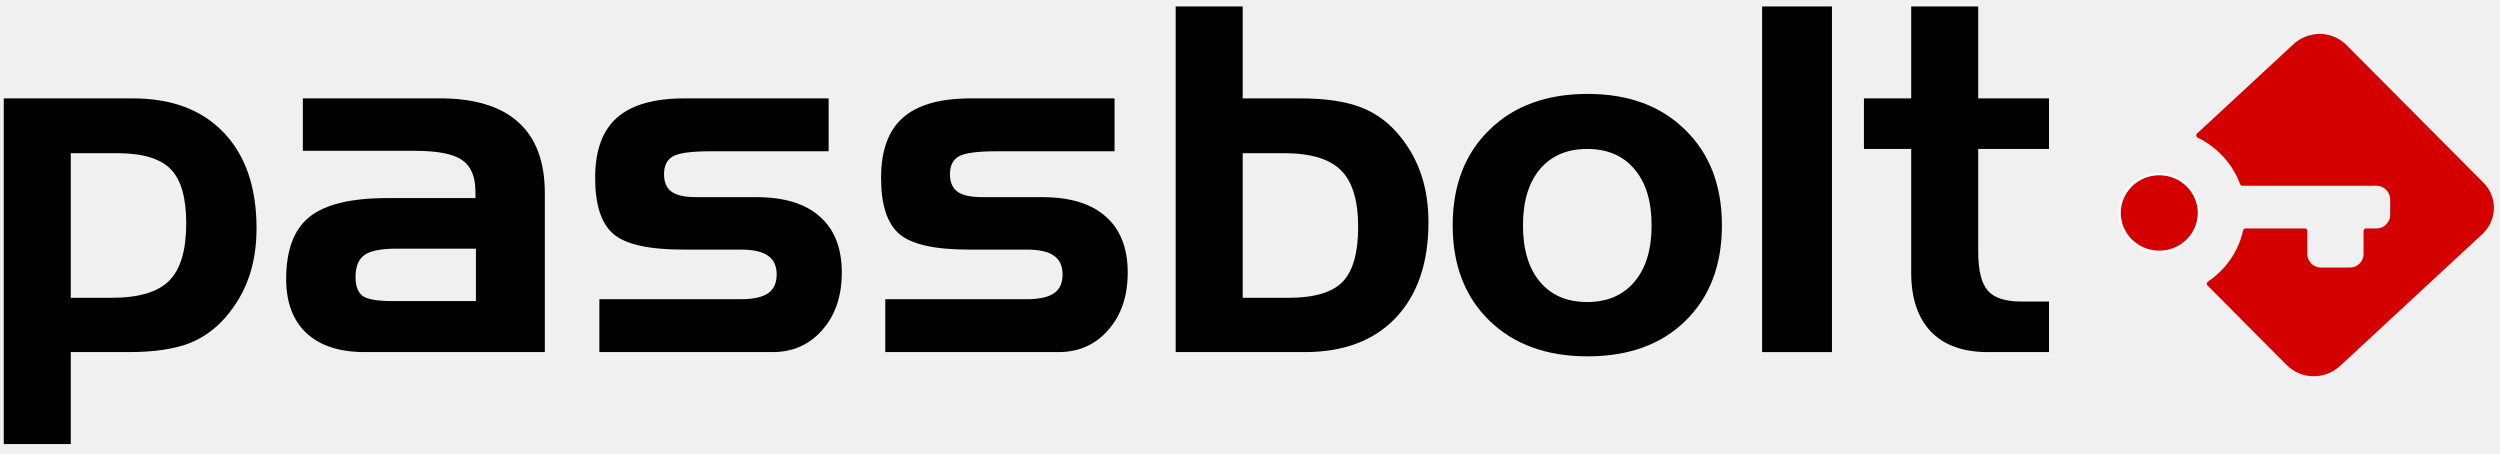
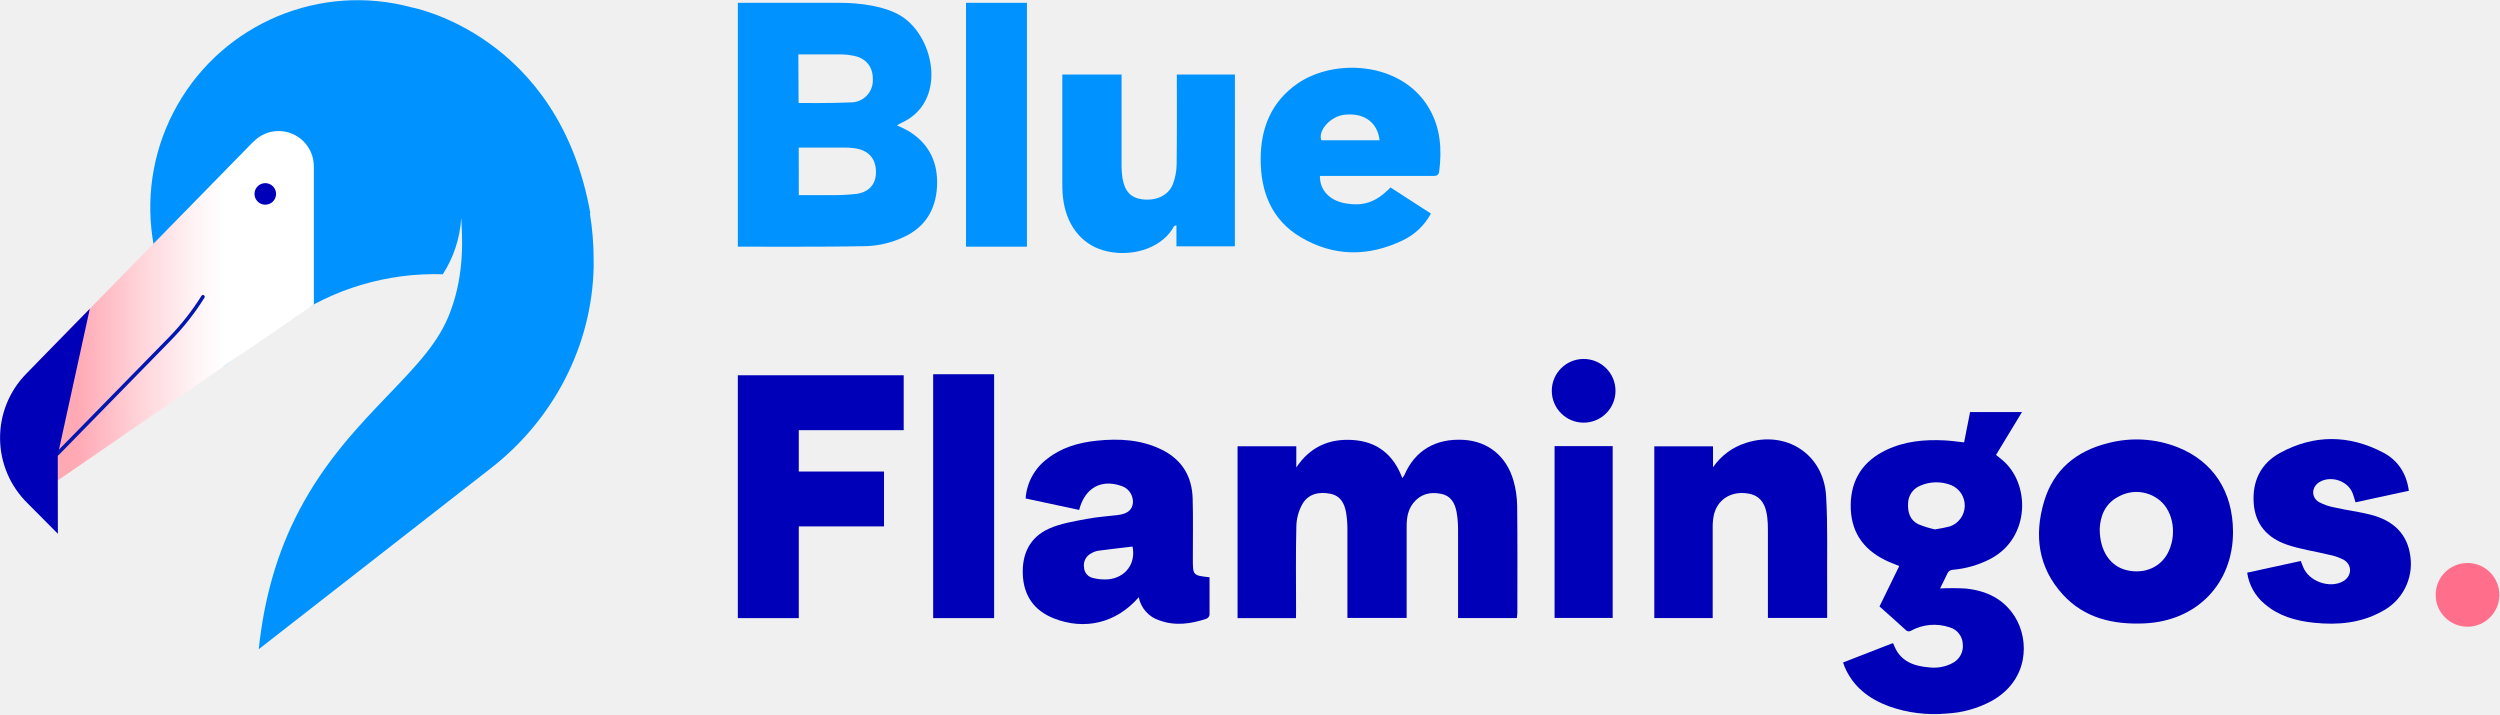
- <svg xmlns="http://www.w3.org/2000/svg" width="496px" height="90px" viewBox="0 0 496 90" version="1.1">
-   <g stroke="none" stroke-width="1" fill="none" fill-rule="evenodd">
-     <g fill-rule="nonzero">
-       <g transform="translate(420.3678, 6.60397)" fill="#D40000">
-         <path d="M40.031,0.625 C39.781,0.618 39.532,0.637 39.281,0.656 C37.724,0.779 36.194,1.426 34.969,2.562 L15.875,20.25 C19.873,22.199 23.001,25.595 24.531,29.75 L51.125,29.75 C52.914,29.75 54.344,31.211 54.344,33 L54.344,36 C54.344,37.789 52.914,39.219 51.125,39.219 L49.062,39.219 L49.062,43.781 C49.062,45.545 47.639,46.969 45.875,46.969 L40.094,46.969 C38.33,46.969 36.906,45.545 36.906,43.781 L36.906,39.219 L25.156,39.219 C24.196,43.546 21.575,47.266 17.969,49.688 L33.719,65.5 C36.381,68.174 40.762,68.222 43.562,65.625 L71.75,39.5 C74.551,36.903 74.662,32.674 72,30 L44.812,2.688 C43.502,1.371 41.782,0.671 40.031,0.625 Z" id="rect3105" stroke="#D40000" stroke-linejoin="round" />
-         <path d="M15.915,35.646 C15.915,39.913 12.386,43.372 8.033,43.372 C3.679,43.372 0.15,39.913 0.15,35.646 C0.15,31.379 3.679,27.92 8.033,27.92 C12.386,27.92 15.915,31.379 15.915,35.646 Z" id="path3107" stroke="#FFFFFF" stroke-width="0.5" transform="translate(8.032584, 35.64573) scale(-1, 1) translate(-8.032584, -35.64573) " />
-       </g>
-       <g transform="translate(0.047149, 0.712522)" fill="#000000">
-         <path d="M13.996,29.677 L13.996,58.368 L22.113,58.368 C27.493,58.368 31.303,57.233 33.543,54.962 C35.782,52.692 36.901,48.913 36.901,43.626 C36.901,38.525 35.875,34.933 33.823,32.85 C31.77,30.735 28.209,29.677 23.139,29.677 L13.996,29.677 M0.7,18.808 L26.312,18.808 C34.025,18.808 40.043,21.078 44.366,25.619 C48.689,30.159 50.85,36.488 50.85,44.606 C50.85,47.933 50.399,50.997 49.497,53.796 C48.595,56.564 47.227,59.099 45.392,61.4 C43.215,64.168 40.602,66.158 37.555,67.371 C34.507,68.553 30.464,69.144 25.425,69.144 L13.996,69.144 L13.996,87.385 L0.7,87.385 L0.7,18.808" id="path3039" />
-         <path d="M77.721,59.021 L94.376,59.021 L94.376,48.618 L78.701,48.618 C75.591,48.618 73.445,49.038 72.263,49.877 C71.081,50.717 70.49,52.179 70.49,54.262 C70.49,56.035 70.957,57.279 71.89,57.995 C72.854,58.679 74.798,59.021 77.721,59.021 M60.04,18.808 L87.285,18.808 C94.158,18.808 99.336,20.394 102.82,23.566 C106.303,26.707 108.044,31.388 108.045,37.608 L108.045,69.144 L72.31,69.144 C67.302,69.144 63.446,67.885 60.74,65.365 C58.066,62.846 56.728,59.27 56.728,54.636 C56.728,48.913 58.268,44.808 61.347,42.32 C64.457,39.832 69.604,38.588 76.788,38.588 L94.282,38.588 L94.282,37.328 C94.282,34.342 93.396,32.243 91.623,31.03 C89.882,29.817 86.756,29.211 82.246,29.211 L60.04,29.211 L60.04,18.808" id="path3041" />
-         <path d="M118.868,58.648 L146.905,58.648 C149.393,58.648 151.197,58.259 152.316,57.481 C153.467,56.704 154.043,55.46 154.043,53.749 C154.043,52.039 153.467,50.795 152.316,50.017 C151.166,49.209 149.362,48.804 146.905,48.804 L135.429,48.804 C128.618,48.804 124.015,47.762 121.62,45.679 C119.225,43.595 118.028,39.894 118.028,34.576 C118.028,29.164 119.474,25.183 122.366,22.633 C125.259,20.083 129.737,18.808 135.802,18.808 L164.352,18.808 L164.352,29.304 L140.887,29.304 C137.062,29.304 134.573,29.646 133.423,30.33 C132.272,30.984 131.697,32.165 131.697,33.876 C131.697,35.431 132.194,36.582 133.189,37.328 C134.216,38.043 135.817,38.401 137.995,38.401 L150.031,38.401 C155.535,38.401 159.734,39.692 162.626,42.273 C165.519,44.823 166.965,48.524 166.965,53.376 C166.965,58.041 165.674,61.835 163.093,64.759 C160.543,67.682 157.246,69.144 153.203,69.144 L118.868,69.144 L118.868,58.648" id="path3043" />
-         <path d="M175.595,58.648 L203.633,58.648 C206.121,58.648 207.925,58.259 209.044,57.481 C210.195,56.704 210.77,55.46 210.77,53.749 C210.77,52.039 210.195,50.795 209.044,50.017 C207.894,49.209 206.09,48.804 203.633,48.804 L192.157,48.804 C185.345,48.804 180.743,47.762 178.348,45.679 C175.953,43.595 174.756,39.894 174.756,34.576 C174.756,29.164 176.202,25.183 179.094,22.633 C181.987,20.083 186.465,18.808 192.53,18.808 L221.08,18.808 L221.08,29.304 L197.615,29.304 C193.789,29.304 191.301,29.646 190.151,30.33 C189,30.984 188.424,32.165 188.424,33.876 C188.424,35.431 188.922,36.582 189.917,37.328 C190.944,38.043 192.545,38.401 194.722,38.401 L206.758,38.401 C212.263,38.401 216.462,39.692 219.354,42.273 C222.247,44.823 223.693,48.524 223.693,53.376 C223.693,58.041 222.402,61.835 219.821,64.759 C217.27,67.682 213.974,69.144 209.931,69.144 L175.595,69.144 L175.595,58.648" id="path3045" />
-         <path d="M246.505,0.567 L246.505,18.808 L257.935,18.808 C262.973,18.808 267.016,19.414 270.064,20.627 C273.112,21.809 275.724,23.784 277.901,26.552 C279.736,28.853 281.105,31.403 282.007,34.202 C282.909,36.97 283.36,40.018 283.36,43.346 C283.36,51.432 281.198,57.761 276.875,62.333 C272.552,66.874 266.534,69.144 258.821,69.144 L233.21,69.144 L233.21,0.567 L246.505,0.567 M254.622,29.677 L246.505,29.677 L246.505,58.368 L255.649,58.368 C260.718,58.368 264.279,57.31 266.332,55.195 C268.385,53.05 269.411,49.426 269.411,44.326 C269.411,39.07 268.276,35.322 266.005,33.083 C263.766,30.812 259.972,29.677 254.622,29.677" id="path3047" />
-         <path d="M302.113,43.999 C302.113,48.789 303.233,52.521 305.472,55.195 C307.711,57.87 310.837,59.207 314.849,59.207 C318.83,59.207 321.956,57.87 324.226,55.195 C326.496,52.521 327.632,48.789 327.632,43.999 C327.632,39.21 326.496,35.493 324.226,32.85 C321.987,30.175 318.861,28.838 314.849,28.838 C310.868,28.838 307.743,30.175 305.472,32.85 C303.233,35.524 302.113,39.241 302.113,43.999 M341.58,43.999 C341.58,51.899 339.17,58.212 334.349,62.94 C329.56,67.636 323.091,69.984 314.942,69.984 C306.794,69.984 300.294,67.62 295.442,62.893 C290.591,58.166 288.165,51.868 288.165,43.999 C288.165,36.1 290.591,29.786 295.442,25.059 C300.294,20.3 306.794,17.921 314.942,17.921 C323.029,17.921 329.482,20.3 334.303,25.059 C339.154,29.786 341.58,36.1 341.58,43.999" id="path3049" />
-         <polyline id="path3051" points="363.413 69.144 349.558 69.144 349.558 0.567 363.413 0.567 363.413 69.144" />
-         <path d="M369.758,18.808 L379.134,18.808 L379.134,0.567 L392.43,0.567 L392.43,18.808 L406.472,18.808 L406.472,28.838 L392.43,28.838 L392.43,49.177 C392.43,52.91 393.068,55.506 394.343,56.968 C395.618,58.399 397.842,59.114 401.014,59.114 L406.472,59.114 L406.472,69.144 L394.343,69.144 C389.429,69.144 385.666,67.791 383.053,65.086 C380.441,62.349 379.134,58.445 379.134,53.376 L379.134,28.838 L369.758,28.838 L369.758,18.808" id="path3053" />
+ <svg xmlns="http://www.w3.org/2000/svg" width="602px" height="172px" viewBox="0 0 602 172" version="1.1">
+   <defs>
+     <linearGradient x1="0%" y1="49.985%" x2="100%" y2="49.985%" id="linearGradient-1">
+       <stop stop-color="#FFA9B5" offset="15%" />
+       <stop stop-color="#FFD3D9" offset="37%" />
+       <stop stop-color="#FFF3F5" offset="57%" />
+       <stop stop-color="#FFFFFF" offset="68%" />
+     </linearGradient>
+   </defs>
+   <g id="🦄-Presentatie" stroke="none" stroke-width="1" fill="none" fill-rule="evenodd">
+     <g id="1" transform="translate(-164, -724)">
+       <g id="Logo-blauw" transform="translate(164, 724)">
+         <path d="M142.062,51.361 L142.153,51.361 C134.508,8.255 99.137,1.777 99.137,1.777 L99.137,1.777 C77.191,-4.151 54.011,5.495 42.748,25.241 C31.486,44.988 34.983,69.849 51.258,85.721 C52.049,86.499 53.054,87.491 53.884,88.205 L69.4,77.065 C80.308,69.493 93.361,65.629 106.633,66.042 C109.252,61.977 110.777,57.304 111.061,52.477 C111.262,56.264 112.047,65.542 108.468,74.983 C105.815,82.252 100.622,87.666 93.554,95.045 C86.486,102.424 78.284,110.932 71.962,123.057 C66.774,132.959 63.61,143.943 62.307,156.328 L118.375,112.611 C133.289,100.94 142.529,83.29 142.95,64.349 C142.95,63.766 142.95,63.176 142.95,62.579 C142.955,58.826 142.651,55.078 142.043,51.374" id="Path" fill="#0093FF" />
+         <path d="M61.016,34.107 L8.702,87.537 L11.782,117.15 L75.573,73.304 L75.573,40.079 C75.582,37.811 74.683,35.634 73.076,34.033 C71.469,32.432 69.289,31.541 67.021,31.558 C64.749,31.568 62.58,32.505 61.016,34.152" id="Path" fill="url(#linearGradient-1)" />
+         <path d="M13.766,109.732 C13.654,109.732 13.547,109.688 13.468,109.609 C13.302,109.442 13.302,109.173 13.468,109.006 L40.546,81.351 C43.566,78.276 46.241,74.88 48.521,71.223 C48.647,71.035 48.896,70.977 49.091,71.09 C49.287,71.203 49.361,71.448 49.26,71.65 C46.945,75.368 44.229,78.821 41.162,81.947 L14.11,109.602 C14.028,109.686 13.915,109.733 13.798,109.732" id="Path" fill="#0017B1" />
+         <path d="M13.909,109.602 L21.625,74.354 L6.329,89.988 C2.224,94.168 -0.048,99.809 0.015,105.667 C0.077,111.525 2.467,117.117 6.659,121.209 L13.935,128.53 L13.909,109.602 Z" id="Path" fill="#0000B9" />
+         <path d="M65.685,44.832 C66.44,45.564 66.678,46.679 66.288,47.655 C65.898,48.632 64.958,49.276 63.907,49.287 C62.856,49.299 61.902,48.674 61.491,47.706 C61.081,46.738 61.295,45.619 62.034,44.871 C63.034,43.859 64.663,43.841 65.685,44.832" id="Path" fill="#0000B9" />
+         <polygon id="Rectangle" fill="#0000B9" fill-rule="nonzero" transform="translate(232.0465, 119.4811) rotate(-90) translate(-232.0465, -119.4811) " points="202.683 112.144 261.41 112.144 261.41 126.818 202.683 126.818" />
+         <polygon id="Rectangle" fill="#0093FF" fill-rule="nonzero" transform="translate(239.9507, 30.0382) rotate(-90) translate(-239.9507, -30.0382) " points="210.587 22.701 269.314 22.701 269.314 37.375 210.587 37.375" />
+         <polygon id="Path" fill="#0000B9" fill-rule="nonzero" points="217.609 103.585 217.609 90.364 177.673 90.364 177.673 148.845 192.347 148.845 192.347 126.76 212.869 126.76 212.869 113.545 192.347 113.545 192.347 103.585" />
+         <path d="M215.995,30.184 C216.976,30.611 217.934,31.087 218.867,31.611 C223.834,34.684 225.942,39.249 225.63,44.968 C225.319,50.687 222.589,54.863 217.467,57.152 C214.752,58.409 211.819,59.127 208.83,59.266 C197.34,59.512 177.673,59.389 177.673,59.389 L177.673,0.681 L202.41,0.681 C206.949,0.681 213.33,1.453 217.207,3.988 C225.196,9.214 228.088,24.737 216.942,29.646 C216.643,29.782 216.371,29.97 215.995,30.184 Z M192.347,46.991 L200.776,46.991 C202.655,46.992 204.532,46.884 206.398,46.667 C209.407,46.155 210.937,44.242 210.937,41.421 C210.937,38.406 209.336,36.376 206.359,35.793 C205.321,35.613 204.268,35.531 203.215,35.547 C198.786,35.547 192.334,35.547 192.334,35.547 L192.347,46.991 Z M192.295,24.796 C192.295,24.796 199.668,24.899 204.92,24.653 C206.335,24.65 207.69,24.078 208.679,23.066 C209.668,22.053 210.208,20.686 210.179,19.271 C210.282,16.074 208.499,13.837 205.127,13.358 C204.396,13.213 203.655,13.128 202.91,13.105 L192.243,13.105 L192.295,24.796 Z" id="Shape" fill="#0093FF" fill-rule="nonzero" />
+         <path d="M312.071,148.851 L298.007,148.851 L298.007,107.463 L312.149,107.463 L312.149,112.559 C315.462,107.612 320.06,105.576 325.766,105.952 C331.601,106.334 335.557,109.447 337.671,115.12 C337.868,114.878 338.046,114.62 338.202,114.349 C340.744,108.468 345.711,105.524 352.468,105.919 C358.303,106.27 362.758,109.81 364.457,115.775 C365.013,117.747 365.307,119.783 365.332,121.832 C365.429,130.423 365.384,139.015 365.378,147.613 C365.378,147.982 365.3,148.358 365.248,148.832 L351.099,148.832 L351.099,147.107 C351.099,140.506 351.099,133.912 351.099,127.317 C351.099,125.989 350.984,124.664 350.756,123.355 C350.373,121.222 349.42,119.42 347.066,118.927 C344.434,118.376 342.093,118.927 340.329,121.112 C339.032,122.752 338.715,124.704 338.721,126.747 C338.721,133.399 338.721,140.052 338.721,146.705 L338.721,148.799 L324.456,148.799 L324.456,147.016 C324.456,140.422 324.456,133.827 324.456,127.226 C324.454,125.955 324.348,124.687 324.138,123.433 C323.762,121.222 322.789,119.394 320.351,118.894 C317.628,118.356 315.073,118.894 313.627,121.358 C312.716,122.984 312.213,124.806 312.162,126.669 C311.993,133.315 312.091,139.974 312.091,146.627 L312.071,148.851 Z" id="Path" fill="#0000B9" fill-rule="nonzero" />
+         <path d="M274.21,143.813 C268.854,149.999 261.242,151.873 253.72,148.89 C249.025,147.023 246.529,143.456 246.295,138.425 C246.062,133.393 247.975,129.379 252.598,127.298 C255.367,126.046 258.518,125.567 261.54,124.976 C264.095,124.477 266.727,124.328 269.321,123.997 C271.545,123.706 272.654,122.746 272.809,121.079 C272.928,119.177 271.692,117.454 269.853,116.956 C265.087,115.36 261.209,117.539 259.86,122.791 L246.97,120.029 C247.237,116.199 249.174,112.68 252.267,110.406 C255.711,107.729 259.75,106.581 264.004,106.127 C269.431,105.556 274.781,105.822 279.786,108.299 C284.624,110.692 287.042,114.718 287.191,120.029 C287.327,124.847 287.23,129.671 287.237,134.495 C287.237,138.567 287.237,138.567 291.257,139.002 C291.257,142.01 291.257,145.052 291.257,148.08 C291.168,148.488 290.888,148.828 290.505,148.994 C286.802,150.226 283.041,150.777 279.255,149.415 C276.671,148.618 274.733,146.466 274.21,143.813 Z M272.719,131.61 C269.891,131.947 267.142,132.258 264.412,132.621 C263.814,132.736 263.241,132.955 262.72,133.27 C261.499,133.902 260.818,135.244 261.028,136.603 C261.078,137.876 261.995,138.948 263.245,139.196 C264.419,139.487 265.631,139.592 266.837,139.508 C271.013,139.106 273.561,135.727 272.719,131.61 Z" id="Shape" fill="#0000B9" fill-rule="nonzero" />
+         <path d="M537.708,127.992 C537.76,140.506 529.013,149.577 516.31,150.116 C508.853,150.433 501.961,148.871 496.741,143.178 C490.814,136.693 489.783,128.964 492.202,120.801 C494.484,113.123 499.95,108.597 507.641,106.698 C513.168,105.251 519.011,105.594 524.331,107.677 C532.949,111.074 537.669,118.395 537.708,127.992 Z M505.611,127.389 C505.611,132.647 508.114,136.324 512.044,137.283 C516.472,138.373 520.596,136.486 522.295,132.589 C524.312,127.998 523.08,122.396 519.435,120.016 C516.71,118.139 513.162,117.951 510.254,119.53 C506.843,121.229 505.734,124.341 505.611,127.389 Z" id="Shape" fill="#0000B9" fill-rule="nonzero" />
+         <path d="M412.42,148.838 L398.356,148.838 L398.356,107.476 L412.492,107.476 L412.492,112.527 C414.405,109.729 417.206,107.657 420.441,106.646 C430.096,103.533 439.135,109.33 439.725,119.439 C440.153,126.734 439.92,134.067 439.978,141.381 C439.978,143.813 439.978,146.245 439.978,148.806 L425.713,148.806 L425.713,146.977 C425.713,140.554 425.713,134.123 425.713,127.687 C425.726,126.634 425.674,125.582 425.557,124.536 C425.071,120.645 423.353,118.92 419.942,118.732 C416.408,118.531 413.575,120.496 412.732,123.855 C412.495,124.936 412.389,126.042 412.414,127.149 C412.414,133.743 412.414,140.344 412.414,146.938 L412.42,148.838 Z" id="Path" fill="#0000B9" fill-rule="nonzero" />
+         <path d="M317.836,42.368 C317.771,45.733 320.105,48.204 323.736,48.917 C328.236,49.773 331.303,48.755 334.837,45.137 L344.563,51.426 C343.039,54.269 340.637,56.543 337.716,57.91 C329.416,61.872 321.078,61.801 313.173,57.093 C306.177,52.931 303.544,46.129 303.57,38.289 C303.57,30.858 306.125,24.472 312.493,20.088 C321.337,14 337.444,14.81 344.051,25.963 C346.885,30.735 347.235,35.903 346.567,41.246 C346.411,42.472 345.594,42.368 344.745,42.368 L317.836,42.368 L317.836,42.368 Z M332.204,33.776 C331.705,29.341 328.282,27.059 323.6,27.649 C320.423,28.044 317.291,31.416 318.179,33.776 L332.204,33.776 Z" id="Shape" fill="#0093FF" fill-rule="nonzero" />
+         <path d="M297.358,59.318 L283.288,59.318 L283.288,54.253 C283.288,54.253 282.75,54.39 282.704,54.48 C280.227,59.227 273.464,62.008 266.662,60.537 C261.034,59.318 257.169,54.973 256.113,48.625 C255.91,47.366 255.809,46.094 255.808,44.819 C255.808,36.338 255.808,17.948 255.808,17.948 L270.073,17.948 C270.073,17.948 270.073,32.758 270.073,39.243 C270.049,40.461 270.122,41.68 270.293,42.887 C270.806,46.083 272.342,47.665 275.098,48.003 C278.418,48.405 281.362,47.069 282.432,44.339 C283.016,42.79 283.323,41.151 283.34,39.495 C283.437,33.011 283.379,17.948 283.379,17.948 L297.371,17.948 L297.358,59.318 Z" id="Path" fill="#0093FF" fill-rule="nonzero" />
+         <path d="M580.056,118.181 L567.211,120.956 C566.932,120.081 566.751,119.329 566.452,118.622 C565.233,115.73 561.226,114.459 558.529,116.08 C556.629,117.215 556.454,119.692 558.367,120.878 C559.582,121.532 560.896,121.983 562.257,122.214 C565.071,122.863 567.944,123.206 570.738,123.907 C576.574,125.366 579.751,128.796 580.419,133.989 C581.174,139.379 578.462,144.662 573.643,147.191 C568.456,150.077 562.893,150.557 557.16,149.954 C552.842,149.506 548.731,148.352 545.359,145.46 C543.056,143.554 541.544,140.859 541.119,137.899 L554.029,135.085 L554.593,136.525 C555.941,139.961 560.889,141.771 564.144,140.013 C566.284,138.859 566.537,136.175 564.475,134.865 C563.31,134.239 562.054,133.802 560.753,133.568 C557.368,132.725 553.867,132.271 550.586,131.117 C545.995,129.522 543.057,126.273 542.694,121.196 C542.312,115.879 544.4,111.6 549.016,109.071 C557.193,104.59 565.629,104.649 573.87,108.98 C577.378,110.815 579.453,113.908 580.056,118.181 Z" id="Path" fill="#0000B9" fill-rule="nonzero" />
+         <polygon id="Path" fill="#0000B9" fill-rule="nonzero" points="374.345 107.424 388.332 107.424 388.332 148.799 374.345 148.799" />
+         <circle id="Oval" fill="#0000B9" fill-rule="nonzero" cx="381.342" cy="94.105" r="7.671" />
+         <path d="M473.579,141.732 C471.444,141.604 469.303,141.591 467.166,141.693 C467.815,140.396 468.385,139.3 468.898,138.159 C469.116,137.576 469.676,137.192 470.298,137.199 C473.471,136.92 476.556,136.014 479.376,134.534 C488.979,129.444 488.94,116.268 482.015,110.653 L480.641,109.544 C482.586,106.367 486.256,100.272 486.891,99.228 L474.396,99.228 C474.215,100.181 473.365,104.571 472.957,106.522 C471.355,106.354 469.831,106.127 468.301,106.049 C463.432,105.796 458.646,106.231 454.185,108.37 C448.661,111.01 445.723,115.419 445.652,121.579 C445.581,127.739 448.414,132.129 453.893,134.845 C454.983,135.39 456.137,135.799 457.336,136.304 C455.754,139.546 454.185,142.75 452.583,146.031 C454.697,147.924 456.805,149.778 458.873,151.672 C459.21,152.076 459.8,152.152 460.228,151.847 C463.065,150.31 466.413,150.026 469.468,151.062 C471.259,151.563 472.532,153.148 472.633,155.005 C472.88,156.942 471.873,158.824 470.123,159.693 C468.467,160.557 466.593,160.916 464.735,160.724 C460.779,160.438 457.395,159.213 455.942,155.031 C455.942,154.985 455.845,154.966 455.728,154.888 L443.817,159.524 C443.947,159.9 444.024,160.173 444.141,160.464 C446.197,165.399 450.081,168.304 454.931,170.106 C459.347,171.661 464.047,172.247 468.71,171.825 C472.522,171.635 476.244,170.596 479.603,168.784 C488.499,163.81 488.739,154.253 485.218,148.566 C482.56,144.273 478.436,142.283 473.579,141.745 M465.928,127.479 C464.57,127.182 463.241,126.77 461.953,126.247 C459.956,125.275 459.359,123.414 459.463,121.28 C459.469,119.366 460.64,117.648 462.42,116.943 C464.802,115.907 467.501,115.872 469.909,116.845 C471.917,117.714 473.188,119.722 473.115,121.909 C473.042,124.095 471.639,126.014 469.579,126.747 C468.375,127.053 467.156,127.297 465.928,127.479" id="Shape" fill="#0000B9" />
+         <circle id="Oval" fill="#FF6F8C" fill-rule="nonzero" cx="594.179" cy="143.242" r="7.671" />
      </g>
    </g>
  </g>
</svg>
